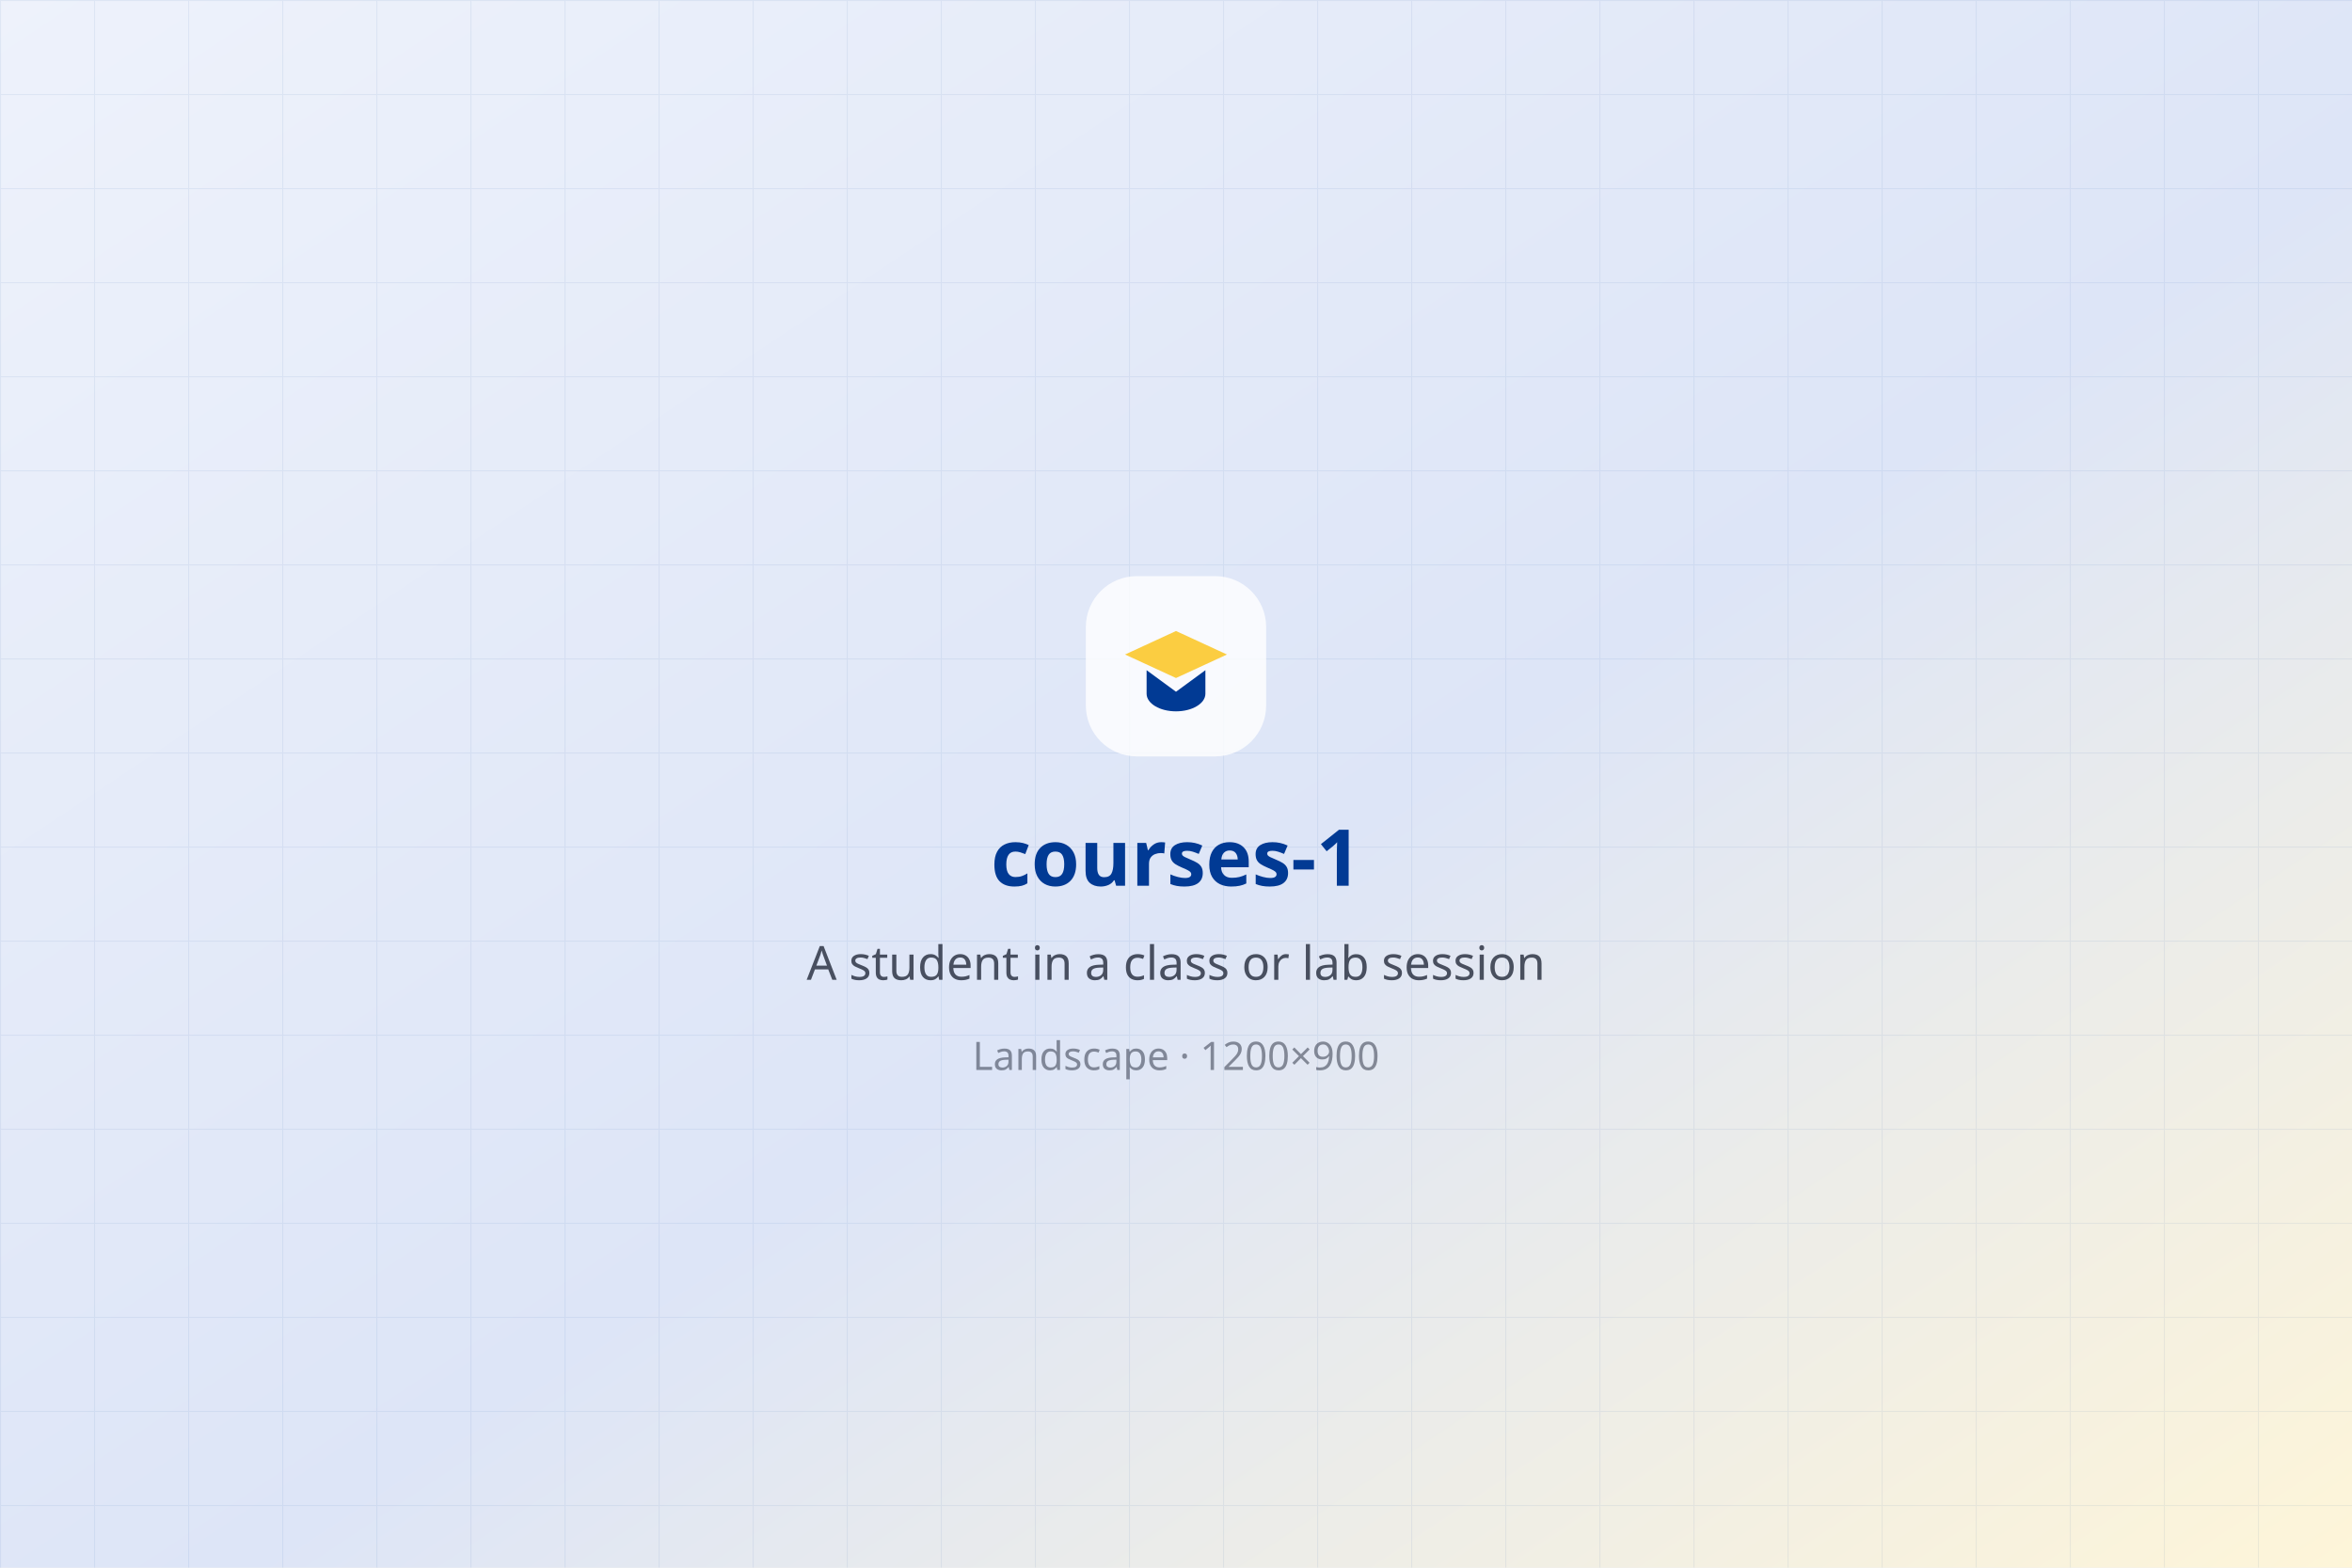
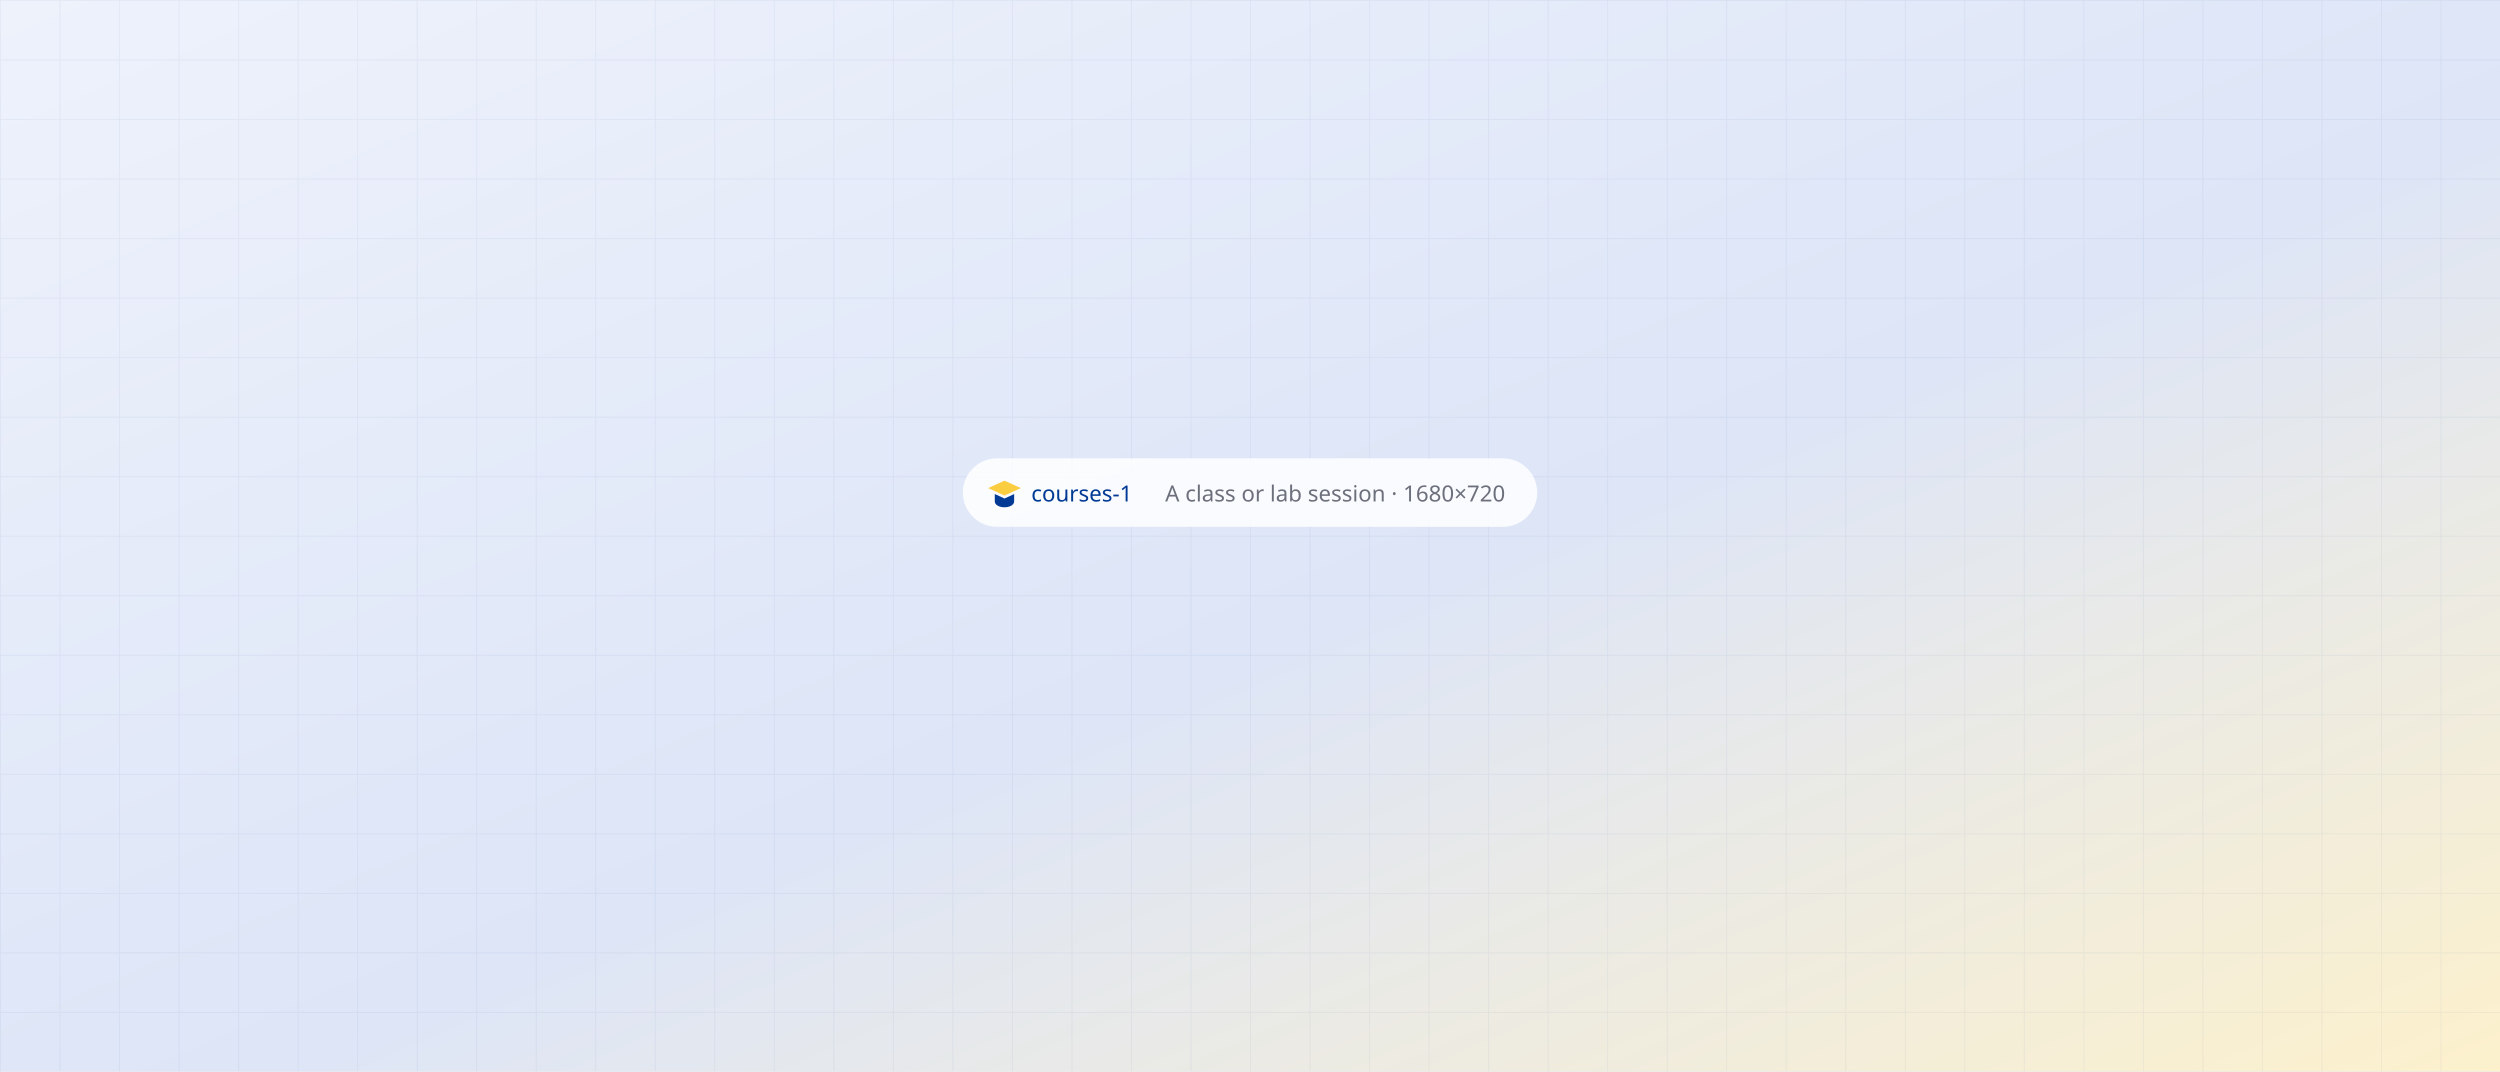
- <svg xmlns="http://www.w3.org/2000/svg" viewBox="0 0 1200 800" width="1200" height="800" role="img" aria-label="A student in a class or lab session">
+ <svg xmlns="http://www.w3.org/2000/svg" viewBox="0 0 1680 720" width="1680" height="720" role="img" aria-label="A class or lab session">
  <defs>
    <linearGradient id="g" x1="0" y1="0" x2="1" y2="1">
      <stop offset="0%" stop-color="#eef2fb" />
      <stop offset="55%" stop-color="#dde5f7" />
-       <stop offset="100%" stop-color="#fef5d8" />
+       <stop offset="100%" stop-color="#fdf1cc" />
    </linearGradient>
-     <pattern id="p" width="48" height="48" patternUnits="userSpaceOnUse">
-       <path d="M48 0H0v48" fill="none" stroke="#013a94" stroke-opacity="0.07" />
+     <pattern id="p" width="40" height="40" patternUnits="userSpaceOnUse">
+       <path d="M40 0H0v40" fill="none" stroke="#013a94" stroke-opacity="0.06" />
    </pattern>
  </defs>
-   <rect width="1200" height="800" fill="url(#g)" />
-   <rect width="1200" height="800" fill="url(#p)" />
-   <g transform="translate(600 340)">
-     <rect x="-46" y="-46" width="92" height="92" rx="26" fill="#ffffff" fill-opacity="0.8" />
-     <path d="M0 -18l26 12-26 12-26-12 26-12z" fill="#fbcd41" />
-     <path d="M-15 2v12c0 5 6.7 9 15 9s15-4 15-9V2L0 13-15 2z" fill="#013a94" />
+   <rect width="1680" height="720" fill="url(#g)" />
+   <rect width="1680" height="720" fill="url(#p)" />
+   <g transform="translate(840 331)">
+     <rect x="-193" y="-23" width="386" height="46" rx="23" fill="#ffffff" fill-opacity="0.85" />
+     <g transform="translate(-165 0)">
+       <path d="M0 -8l11 5-11 5-11-5 11-5z" fill="#fbcd41" />
+       <path d="M-6.5 1v5c0 2.2 2.9 3.9 6.5 3.9S6.5 8.2 6.5 6V1L0 4-6.5 1z" fill="#013a94" />
+     </g>
+     <text x="-147" y="6" font-family="'Work Sans',Segoe UI,system-ui,sans-serif" font-size="15" font-weight="500" fill="#013a94">courses-1</text>
+     <text x="-57" y="6" font-family="'Work Sans',Segoe UI,system-ui,sans-serif" font-size="15" fill="#0e1526" fill-opacity="0.6">A class or lab session · 1680×720</text>
  </g>
-   <text x="600" y="452" text-anchor="middle" font-family="Outfit,Segoe UI,system-ui,sans-serif" font-size="40" font-weight="600" fill="#013a94">courses-1</text>
-   <text x="600" y="500" text-anchor="middle" font-family="'Work Sans',Segoe UI,system-ui,sans-serif" font-size="24" fill="#0e1526" fill-opacity="0.72">A student in a class or lab session</text>
-   <text x="600" y="546" text-anchor="middle" font-family="'Work Sans',Segoe UI,system-ui,sans-serif" font-size="20" fill="#0e1526" fill-opacity="0.45">Landscape · 1200×900</text>
</svg>
